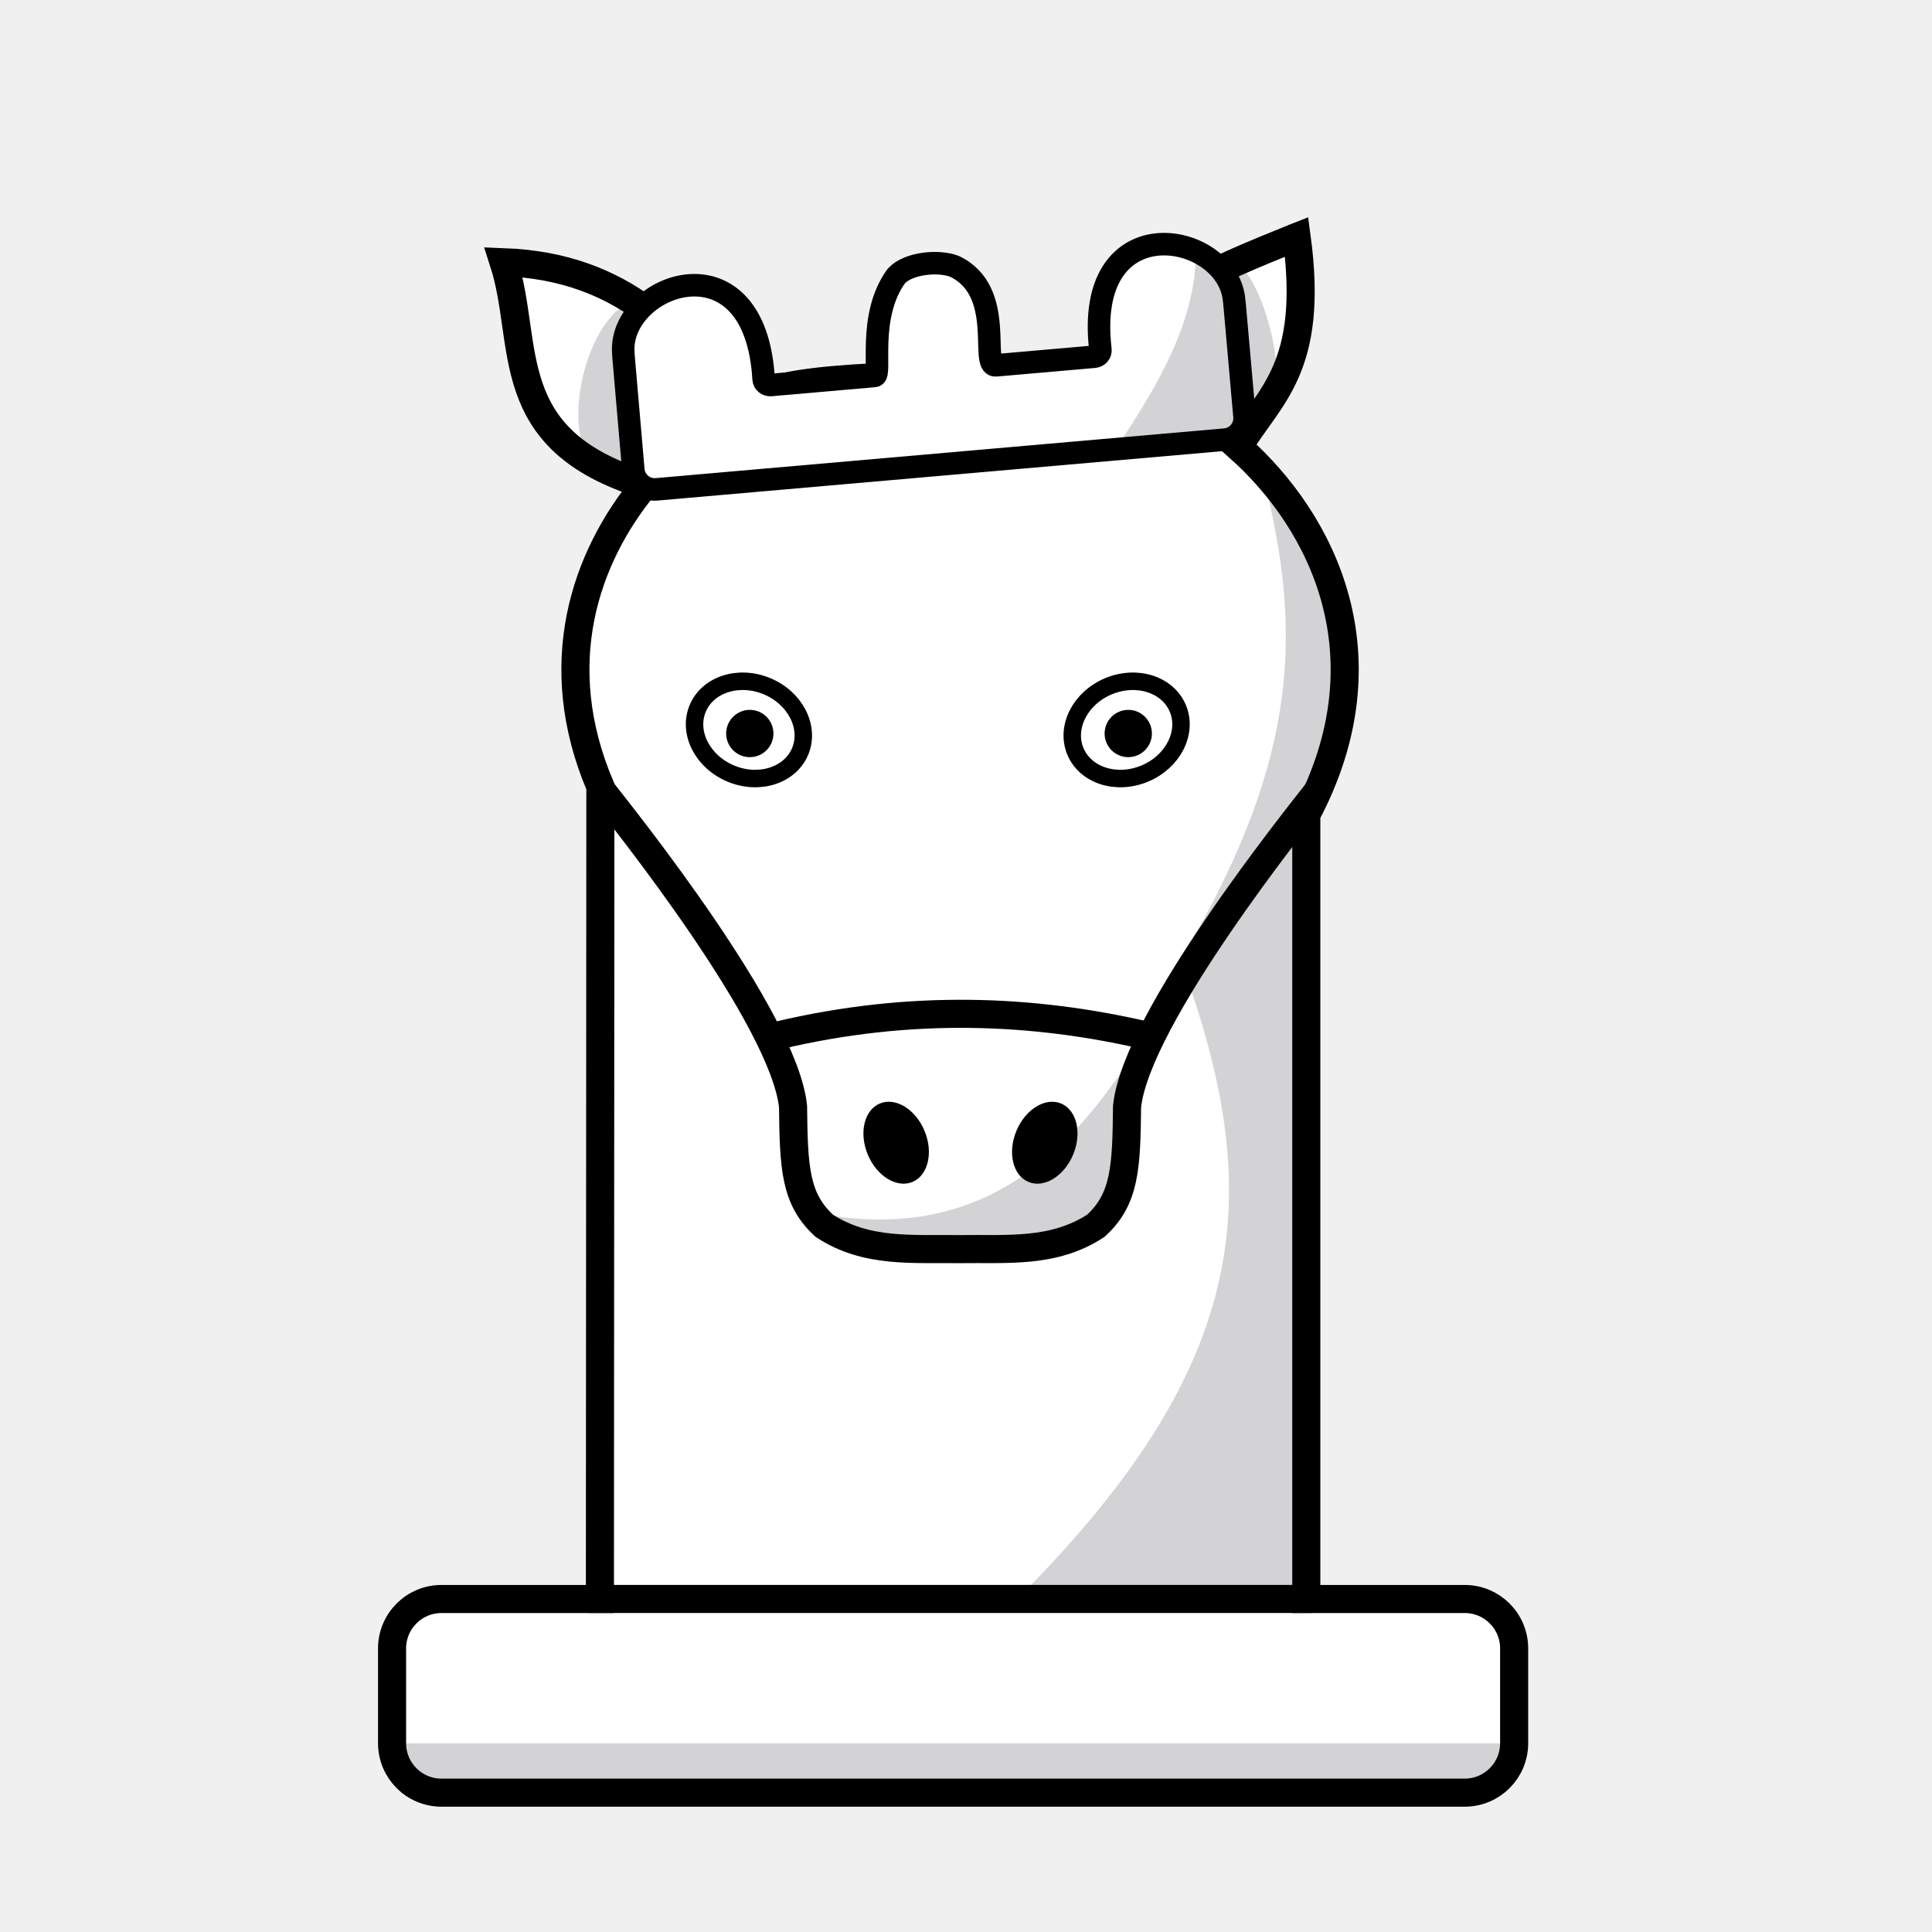
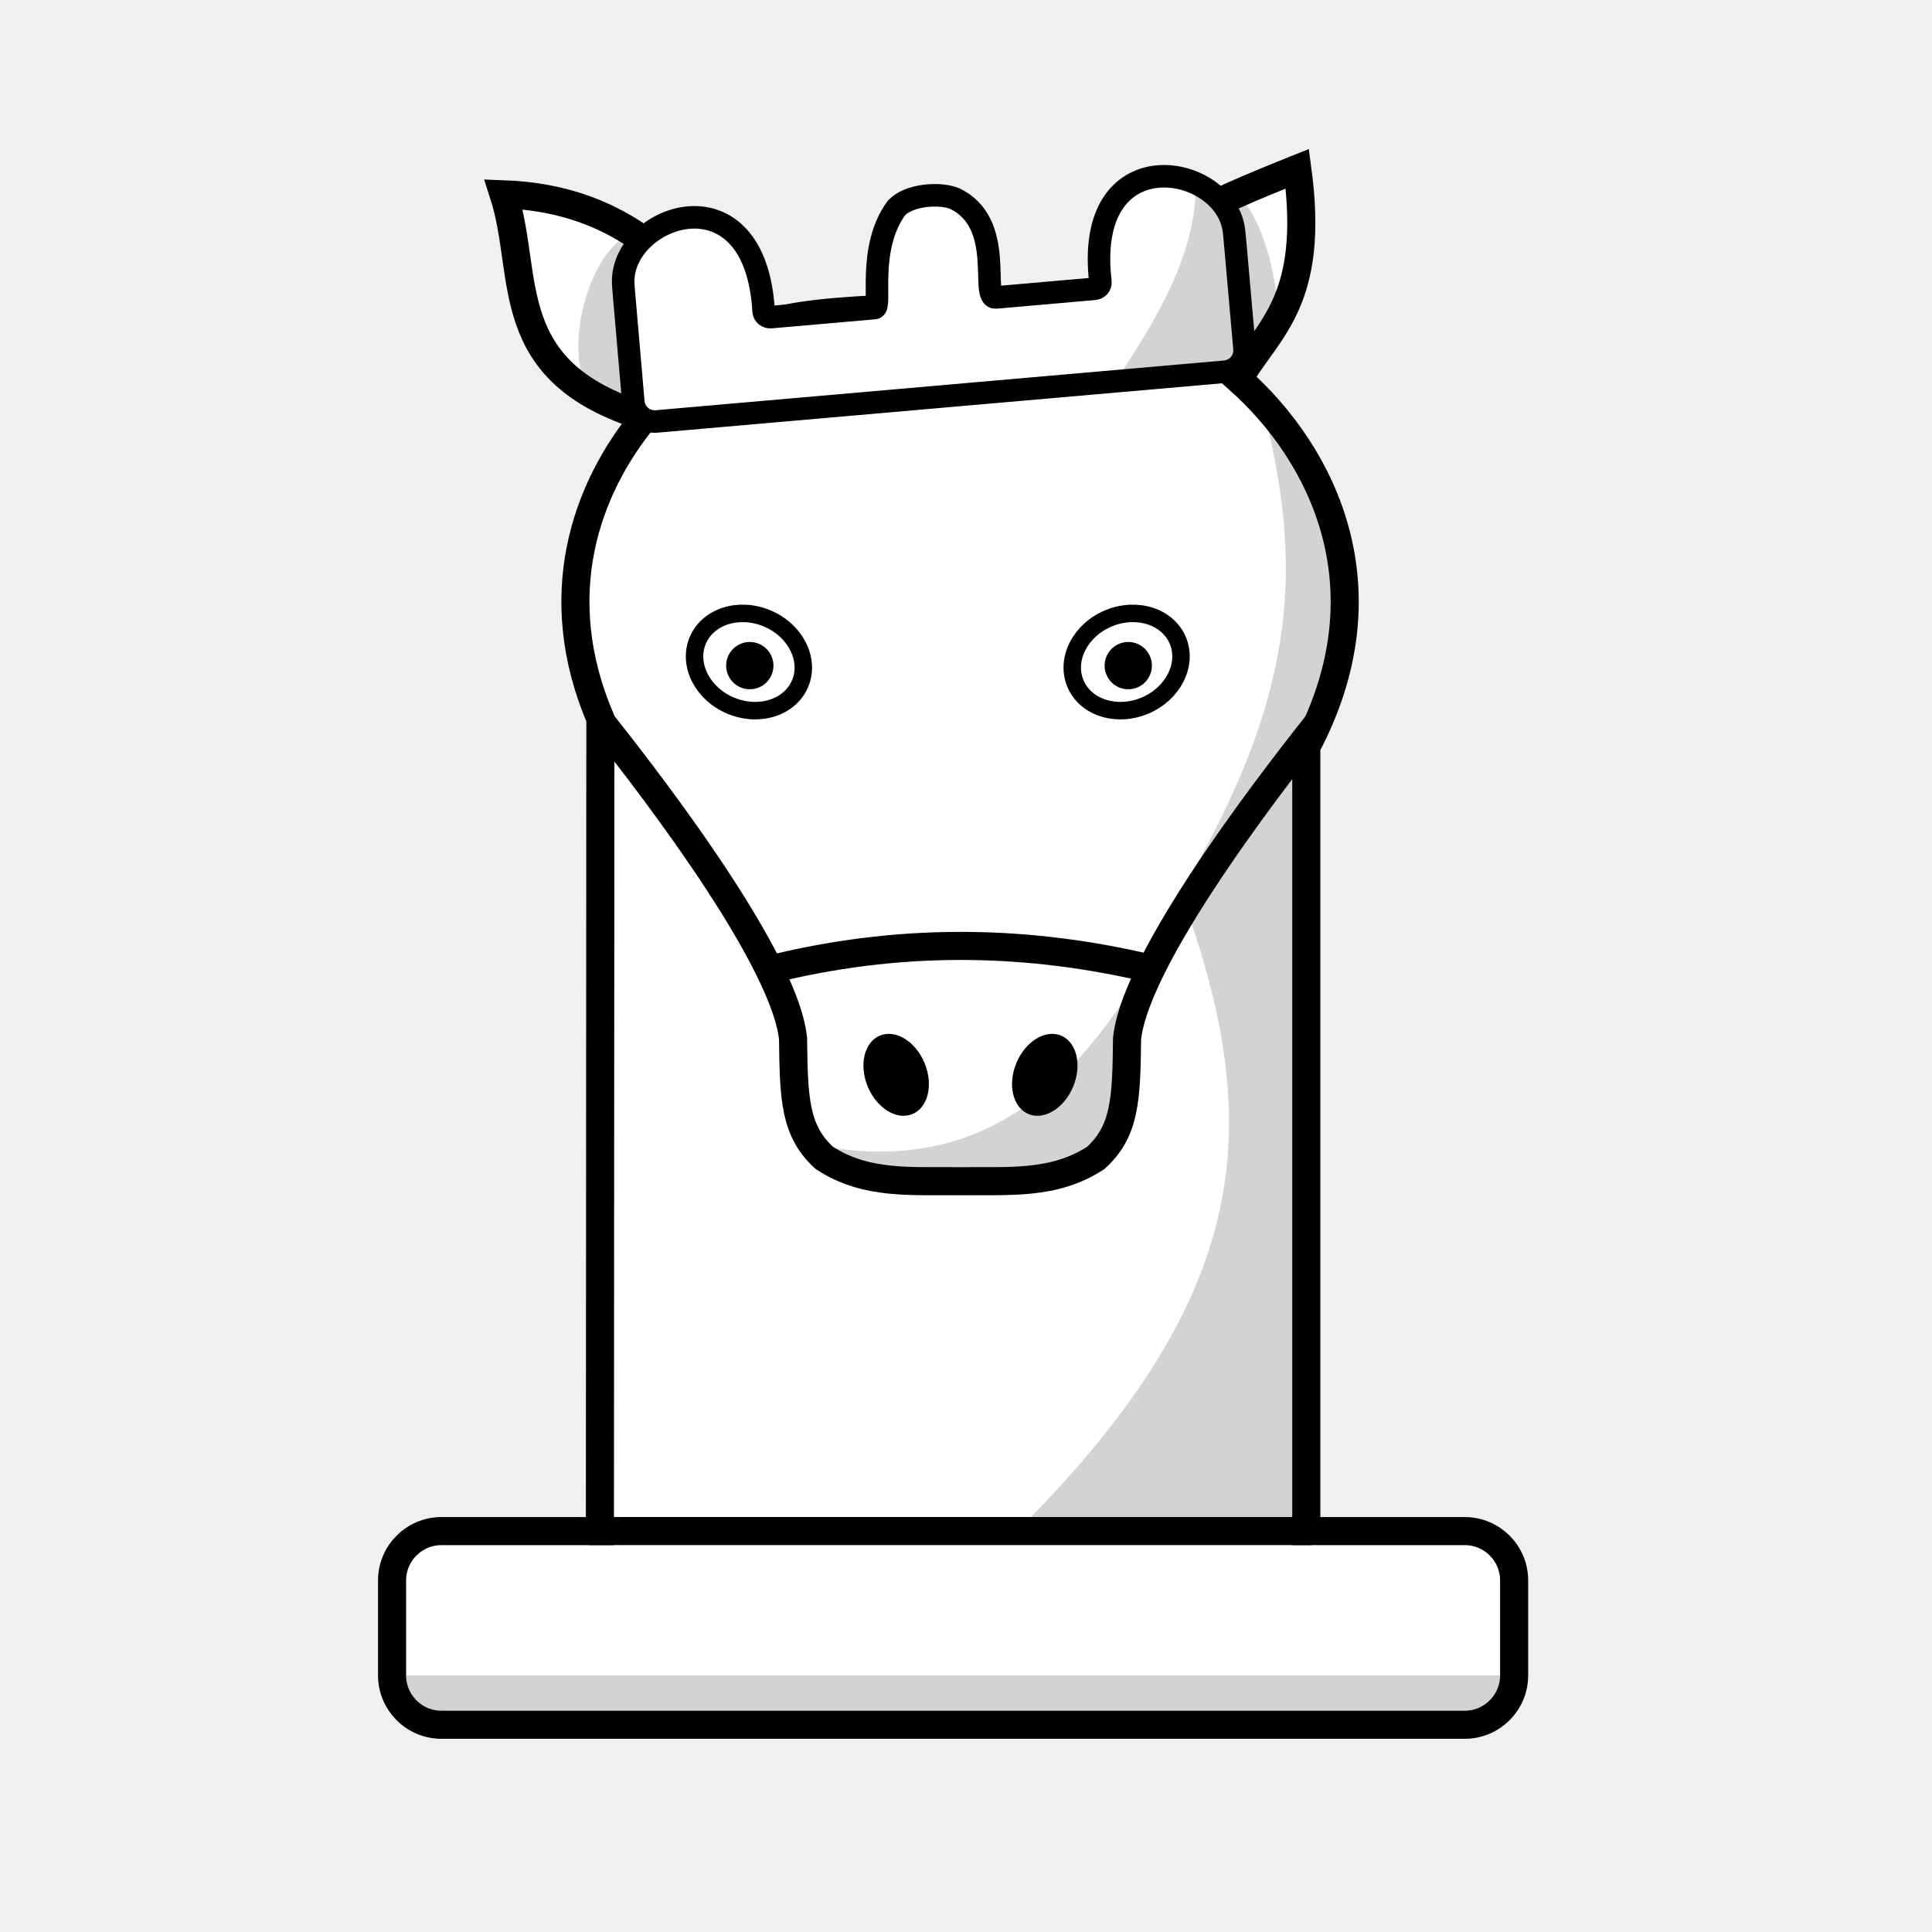
<svg xmlns="http://www.w3.org/2000/svg" width="688" height="688" version="1.1" viewBox="0 0 688 688" xml:space="preserve">
-   <path d="m461.51 84.451c-29.786 12.07-59.78 23.972-72.559 49.957-39.753 8.454-88.284-9.606-125.22 10.004-20.831-24.31-40.854-49.429-84.371-51.053 9.408 29.205-1.932 63.31 50.355 79.262-21.492 26.015-34.46 63.988-15.914 107.46l-0.168 289.33-69.177 5.677-2.103 58.876 392.44 2.313 0.631-64.343-70.231-2.523v-279.34c29.717-56.047 6.093-104.04-24.176-130.9 10.853-18.202 26.869-27.804 20.496-74.715z" fill="#fff" />
-   <path d="m451.55 176.62c12.119 52.14 9.477 97.029-31.151 165.21 30.193 82.49 27.152 143.64-61.102 230.47l105.98-2.018 0.707-275.06c14.444-40.906 17.504-80.999-14.433-118.59z" fill="#d3d3d6" />
-   <path d="m143.25 620.82h391.57v16.515h-391.57z" fill="#d3d3d6" stroke-linejoin="round" stroke-width="8.696" />
-   <path d="m209.67 569.39h257.37" stroke="#000" stroke-linejoin="round" stroke-width="10" />
-   <path d="m439.96 96.002c5.501-7.574 28.556 51.918 3.081 63.064z" fill="#d3d3d6" />
-   <path d="m227.03 106.51c-22.4 5.479-33.306 70.04 0.086 65.132 63.787-33.966 12.805-68.285-0.086-65.132z" fill="#d3d3d6" />
-   <path d="m412.74 359.81c-25.416 45.336-58.826 84.927-123.11 71.962 26.008 14.245 61.68 11.094 95.157 11.895 20.49-27.251 21.537-55.198 27.952-83.857z" fill="#d3d3d6" />
-   <ellipse transform="rotate(-22.5)" cx="139.11" cy="498.08" rx="10.952" ry="15.124" />
-   <ellipse transform="matrix(-.92388 -.38268 -.38268 .92388 0 0)" cx="-499.46" cy="233.58" rx="10.952" ry="15.124" />
-   <path transform="translate(2)" d="m212.43 281.67c7.674 9.819 64.666 80.837 67.982 112.34 0.243 21.703 0.664 32.925 11.108 42.49 15.103 9.884 31.54 8.068 48.768 8.326m127.05-163.16c-7.674 9.819-64.666 80.837-67.982 112.34-0.243 21.703-0.664 32.925-11.108 42.49-15.103 9.884-31.54 8.068-48.768 8.326" fill="none" stroke="#000" stroke-width="10" style="paint-order:normal" />
-   <path d="m277 368.75c47.539-11.302 91.169-9.246 131.14 0" fill="none" stroke="#000" stroke-width="10" />
-   <g transform="translate(-134.15)">
+   <path d="m461.51 60.274c-29.786 12.07-59.78 23.972-72.559 49.957-39.753 8.454-88.284-9.606-125.22 10.004-20.831-24.31-40.854-49.429-84.371-51.053 9.408 29.205-1.932 63.31 50.355 79.262-21.492 26.015-34.46 63.988-15.914 107.46l-0.168 289.33-69.177 5.677-2.103 58.876 392.44 2.313 0.631-64.343-70.231-2.523v-279.34c29.717-56.047 6.093-104.04-24.176-130.9 10.853-18.202 26.869-27.804 20.496-74.715z" fill="#fff" />
+   <path d="m451.55 152.45c12.119 52.14 9.477 97.029-31.151 165.21 30.193 82.49 27.152 143.64-61.102 230.47l105.98-2.018 0.707-275.06c14.444-40.906 17.504-80.999-14.433-118.59z" fill="#d3d3d6" />
+   <path d="m143.25 596.64h391.57v16.515h-391.57z" fill="#d3d3d6" stroke-linejoin="round" stroke-width="8.696" />
+   <path d="m209.67 545.22h257.37" stroke="#000" stroke-linejoin="round" stroke-width="10" />
+   <path d="m439.96 71.826c5.501-7.574 28.556 51.918 3.081 63.064z" fill="#d3d3d6" />
+   <path d="m227.03 82.329c-22.4 5.479-33.306 70.04 0.086 65.132 63.787-33.966 12.805-68.285-0.086-65.132z" fill="#d3d3d6" />
+   <g transform="translate(0 -24.177)">
+     <path d="m412.74 359.81c-25.416 45.336-58.826 84.927-123.11 71.962 26.008 14.245 61.68 11.094 95.157 11.895 20.49-27.251 21.537-55.198 27.952-83.857z" fill="#d3d3d6" />
+     <ellipse transform="rotate(-22.5)" cx="139.11" cy="498.08" rx="10.952" ry="15.124" />
+     <ellipse transform="matrix(-.92388 -.38268 -.38268 .92388 0 0)" cx="-499.46" cy="233.58" rx="10.952" ry="15.124" />
+     <path transform="translate(2)" d="m212.43 281.67c7.674 9.819 64.666 80.837 67.982 112.34 0.243 21.703 0.664 32.925 11.108 42.49 15.103 9.884 31.54 8.068 48.768 8.326m127.05-163.16c-7.674 9.819-64.666 80.837-67.982 112.34-0.243 21.703-0.664 32.925-11.108 42.49-15.103 9.884-31.54 8.068-48.768 8.326" fill="none" stroke="#000" stroke-width="10" style="paint-order:normal" />
+     <path d="m277 368.75c47.539-11.302 91.169-9.246 131.14 0" fill="none" stroke="#000" stroke-width="10" />
+   </g>
+   <g transform="translate(-134.15 -24.177)">
    <ellipse transform="matrix(-.92339 -.38385 -.38152 .92436 0 0)" cx="-469.7" cy="86.148" rx="19.778" ry="16.835" fill="none" stroke="#000" stroke-width="6.219" />
    <circle transform="scale(-1,1)" cx="-401.16" cy="261.21" r="8.421" />
  </g>
-   <g transform="matrix(-1 0 0 1 802.05 0)">
+   <g transform="matrix(-1 0 0 1 802.05 -24.177)">
    <ellipse transform="matrix(-.92339 -.38385 -.38152 .92436 0 0)" cx="-469.7" cy="86.148" rx="19.778" ry="16.835" fill="none" stroke="#000" stroke-width="6.219" />
    <circle transform="scale(-1,1)" cx="-400.27" cy="261.21" r="8.421" />
  </g>
-   <path d="m461.51 84.451c-29.786 12.07-59.78 23.972-72.559 49.957l2.598 1.484c-32.57-3.642-97.39-2.834-114.35 2.547-4.287 1.36-8.849 3.485-13.471 5.973-20.831-24.31-40.854-49.429-84.371-51.053 9.408 29.205-1.932 63.31 50.355 79.262-21.492 26.015-34.46 63.988-15.914 107.46l-0.168 289.33h-56.412c-9.721 0-17.602 7.881-17.602 17.602v33.765c0 9.721 7.881 17.602 17.602 17.602h364.38c9.721 0 17.602-7.881 17.602-17.602v-33.765c0-9.721-7.881-17.602-17.602-17.602h-56.414v-279.34c29.717-56.047 6.093-104.04-24.176-130.9 10.853-18.202 27.107-27.899 20.734-74.81z" fill="none" stroke="#000" stroke-width="10" />
-   <g transform="translate(0,2)">
+   <path transform="translate(0,-24.177)" d="m461.51 84.451c-29.786 12.07-59.78 23.972-72.559 49.957l2.598 1.484c-32.57-3.642-97.39-2.834-114.35 2.547-4.287 1.36-8.849 3.485-13.471 5.973-20.831-24.31-40.854-49.429-84.371-51.053 9.408 29.205-1.932 63.31 50.355 79.262-21.492 26.015-34.46 63.988-15.914 107.46l-0.168 289.33h-56.412c-9.721 0-17.602 7.881-17.602 17.602v33.765c0 9.721 7.881 17.602 17.602 17.602h364.38c9.721 0 17.602-7.881 17.602-17.602v-33.765c0-9.721-7.881-17.602-17.602-17.602h-56.414v-279.34c29.717-56.047 6.093-104.04-24.176-130.9 10.853-18.202 27.346-27.995 20.973-74.906z" fill="none" stroke="#000" stroke-width="10" />
+   <g transform="translate(0 -22.177)">
    <path transform="matrix(1.0176 -.089026 .089026 1.0176 -22.053 24.213)" d="m316.07 133.45h-36.32c-1.334 0-2.363-1.028-2.326-2.296 1.484-49.734-45.293-37.944-47.83-15.024-0.14 1.261-0.14 3.319-0.141 4.588l-0.04 38.001a7.486 7.486 45.03 0 0 7.486 7.494h198.91a7.486 7.486 134.97 0 0 7.486-7.494l-0.04-38.001c-2e-3 -1.268-2e-3 -3.327-0.141-4.588-2.537-22.92-49.314-34.711-47.83 15.024 0.038 1.268-0.992 2.296-2.326 2.296h-34.441c-5.707 0 5.959-25.529-11.433-35.658-5.093-2.513-15.681-2.665-20.407 1.582-11.534 13.169-7.991 34.076-10.609 34.076z" fill="#fff" />
    <path d="m425.81 85.405c1.015 26.602-14.421 50.981-27.675 71.241l43.659-4.401c-5.525-27.463 3.809-60.771-15.984-66.84z" fill="#d3d3d6" />
    <path transform="matrix(1.0176 -.089026 .089026 1.0176 -22.053 24.213)" d="m316.07 133.45h-36.32c-1.334 0-2.363-1.028-2.326-2.296 1.484-49.734-45.293-37.944-47.83-15.024-0.14 1.261-0.14 3.319-0.141 4.588l-0.04 38.001a7.486 7.486 45.03 0 0 7.486 7.494h198.91a7.486 7.486 134.97 0 0 7.486-7.494l-0.04-38.001c-2e-3 -1.268-2e-3 -3.327-0.141-4.588-2.537-22.92-49.314-34.711-47.83 15.024 0.038 1.268-0.992 2.296-2.326 2.296h-34.441c-5.707 0 5.959-25.529-11.433-35.658-5.093-2.513-15.681-2.665-20.407 1.582-11.534 13.169-7.991 34.076-10.609 34.076z" fill="none" stroke="#000" stroke-width="7.851" />
  </g>
  <style>
		.s0 { fill: #020202 } 
	</style>
</svg>
